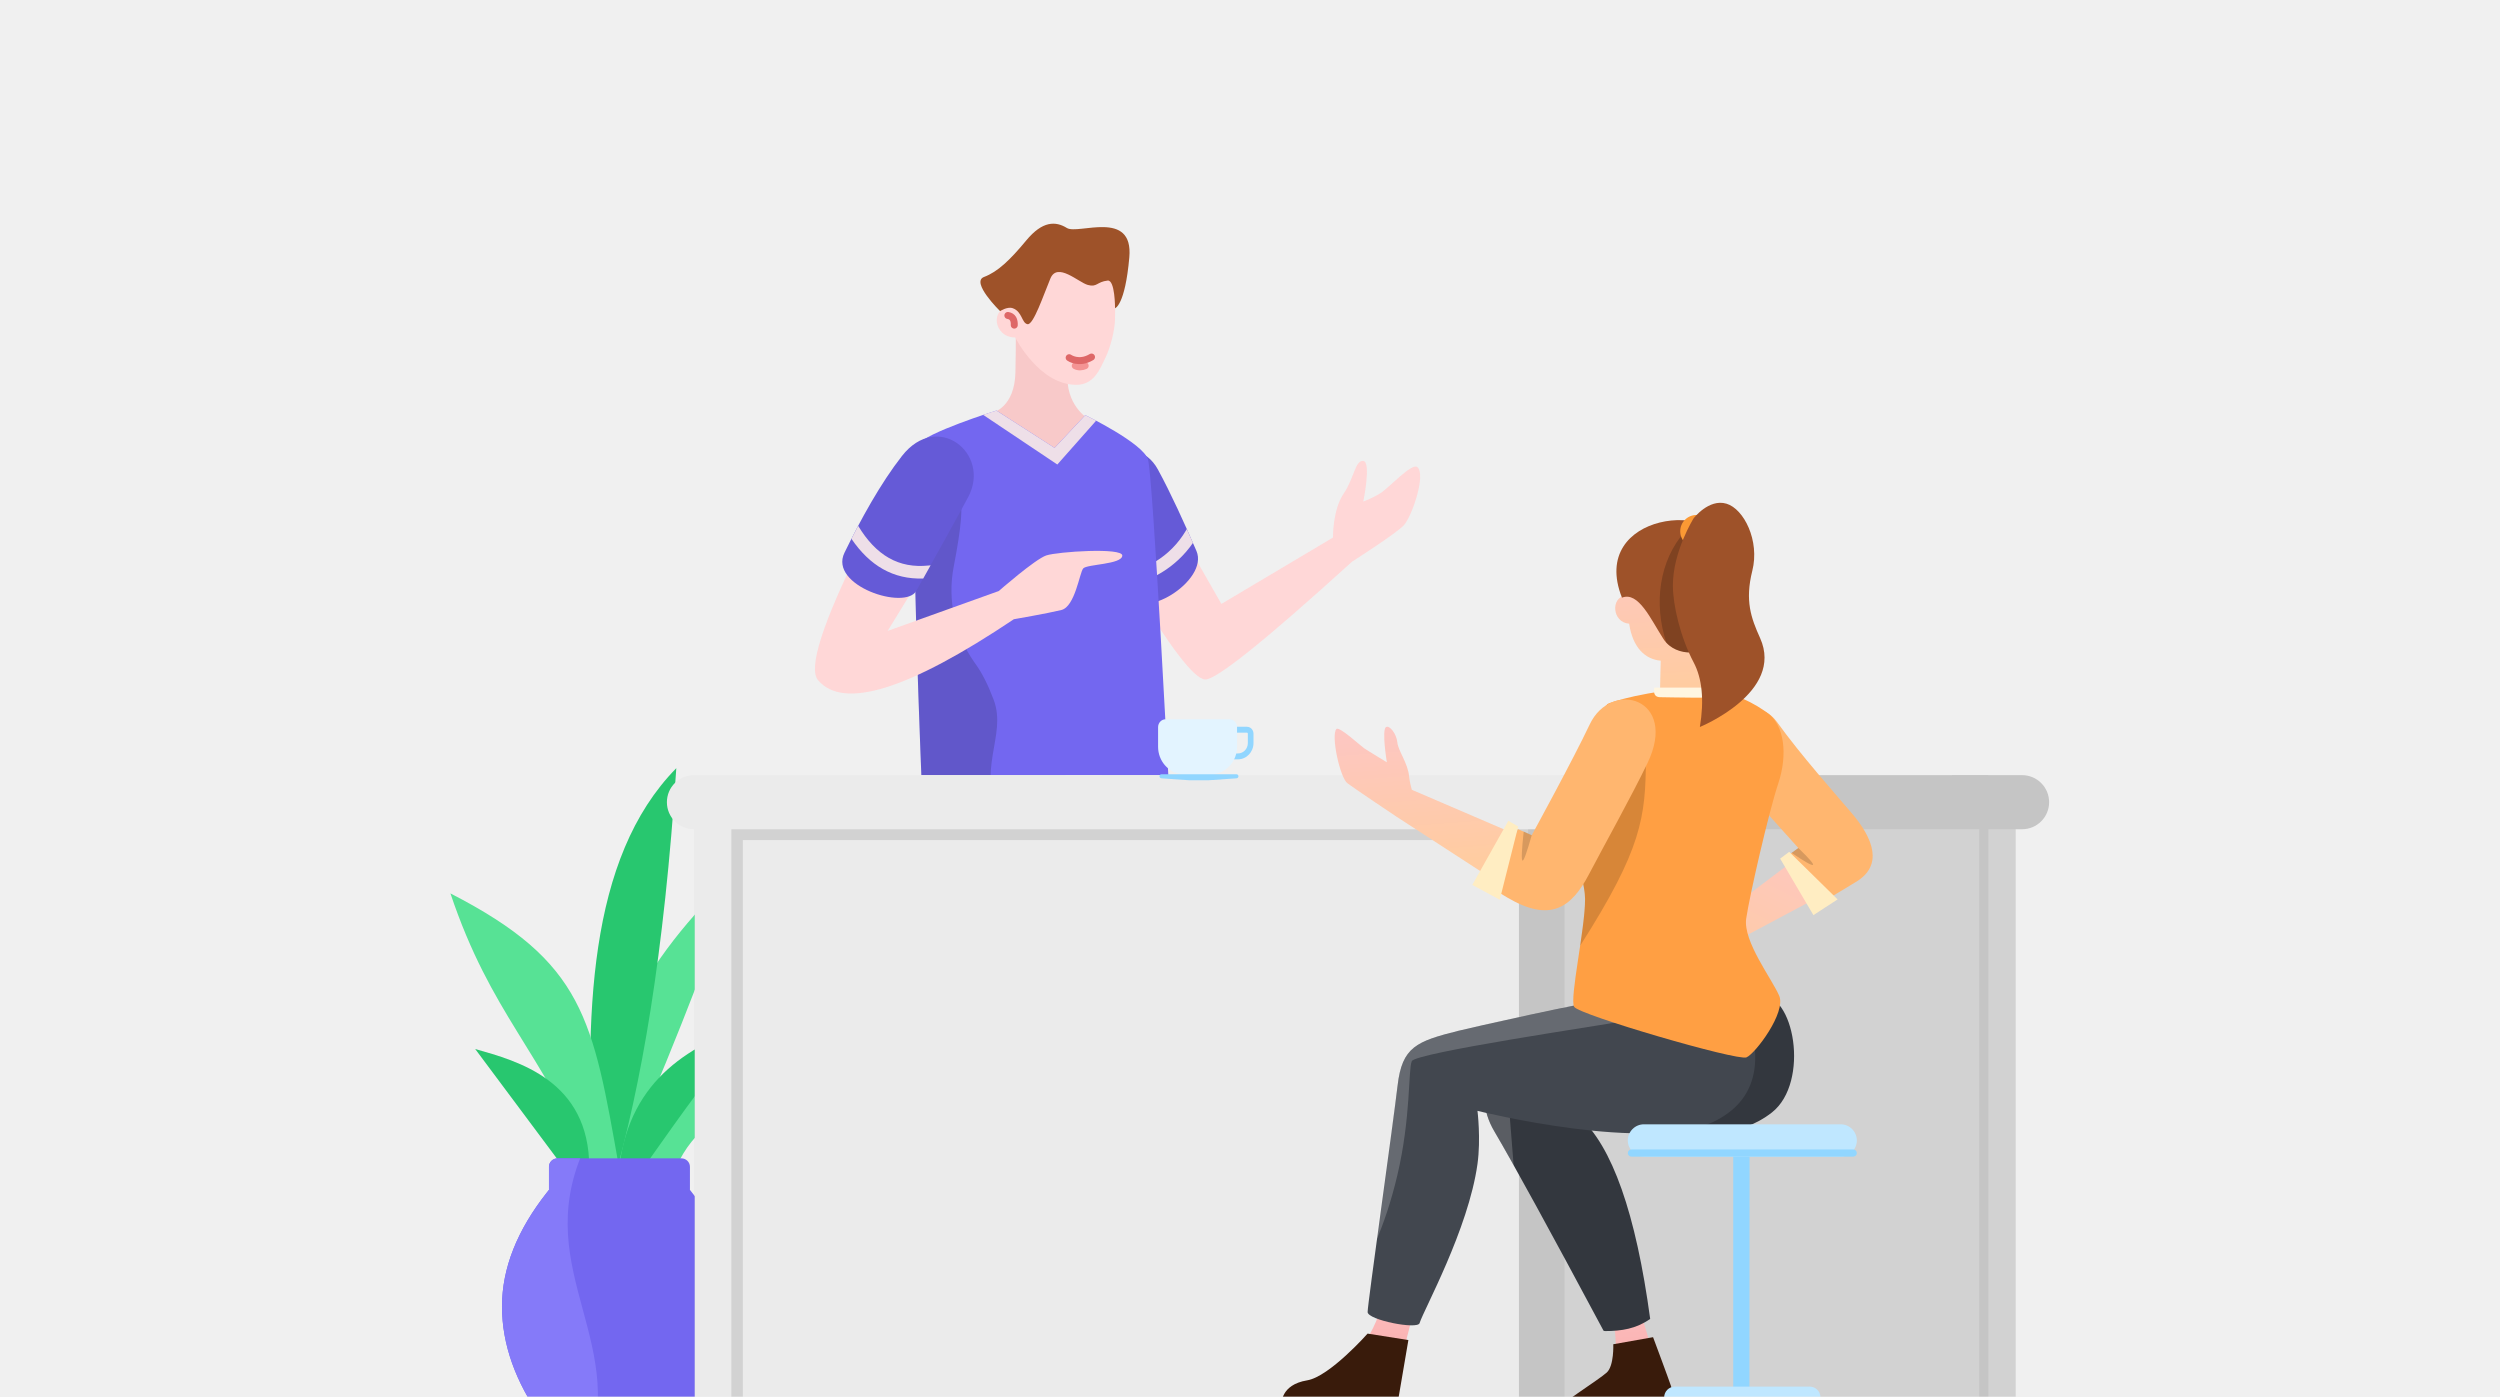
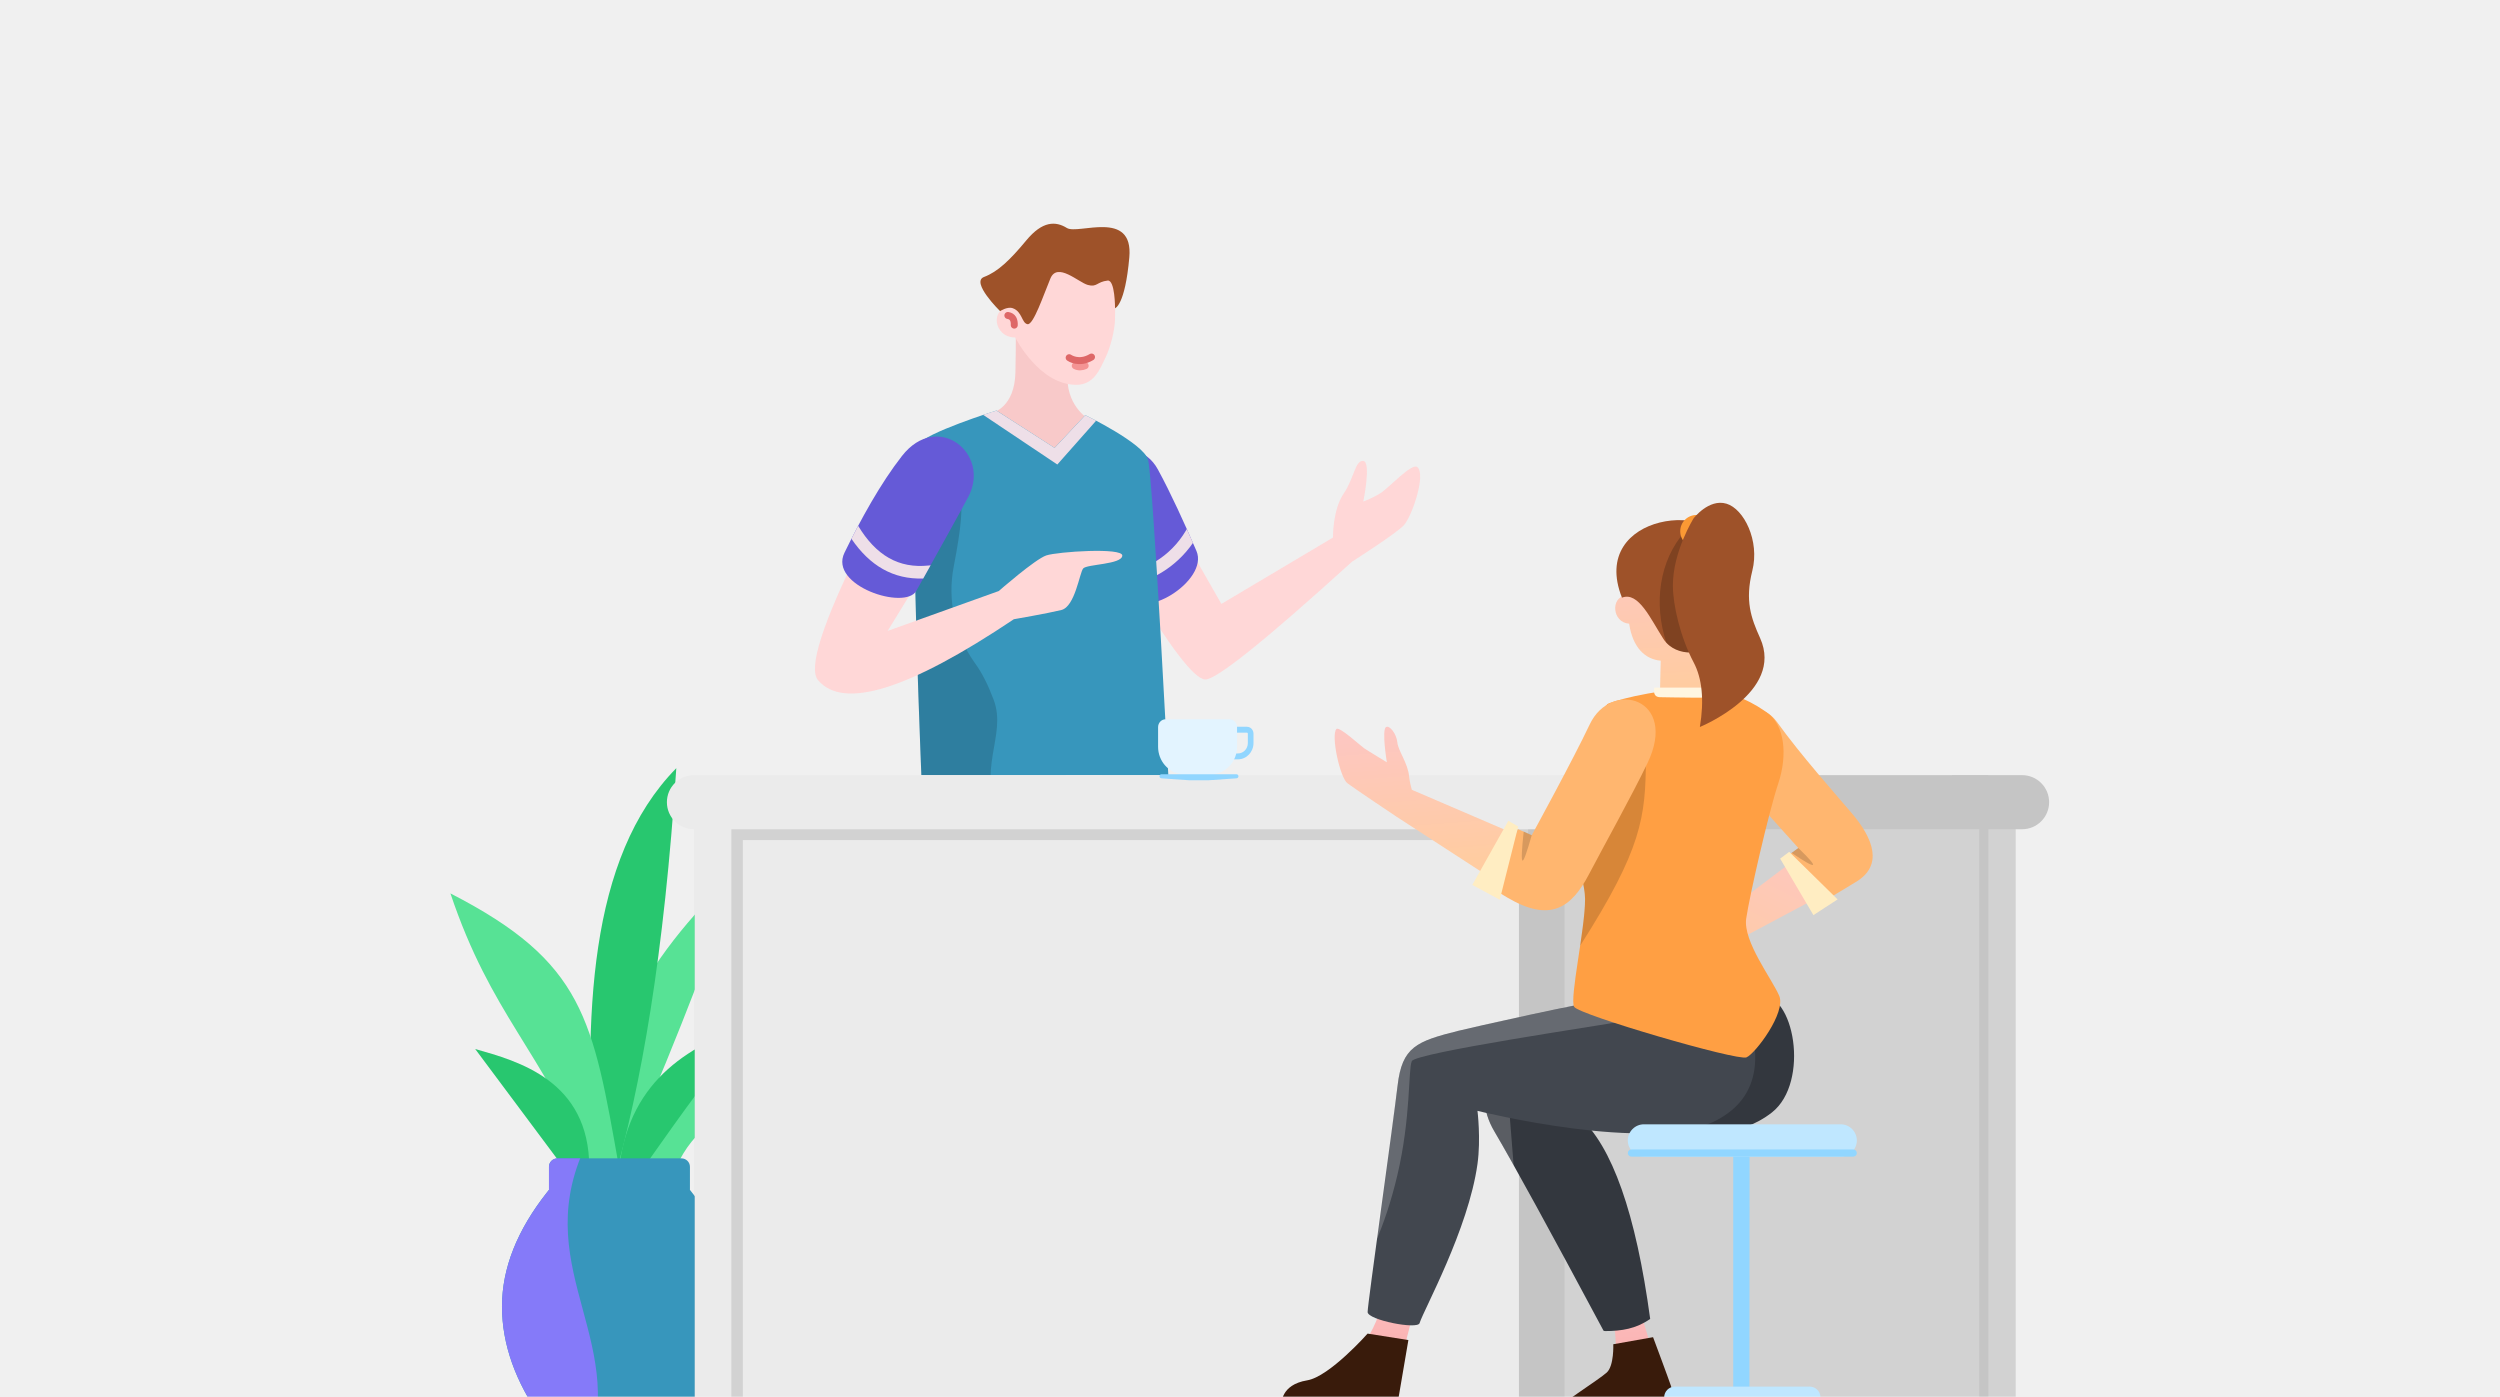
<svg xmlns="http://www.w3.org/2000/svg" xmlns:xlink="http://www.w3.org/1999/xlink" width="358px" height="200px" viewBox="0 0 358 200" version="1.1">
  <defs>
    <path d="M6,0 L352,0 C355.314,-6.08718376e-16 358,2.686 358,6 L358,200 L358,200 L0,200 L0,6 C-4.05812251e-16,2.686 2.686,6.08718376e-16 6,0 Z" id="path-1" />
    <path d="M7.952,0.064 L25.69,0.064 C26.366,0.064 26.914,0.603 26.914,1.268 L26.914,4.578 C31.399,10.144 33.642,15.71 33.642,21.277 C33.642,26.672 31.727,32.066 27.896,37.461 C27.668,37.784 27.293,37.976 26.894,37.976 L6.749,37.976 C6.349,37.976 5.975,37.784 5.746,37.461 C1.915,32.066 0,26.672 0,21.277 C0,15.815 2.159,10.354 6.477,4.893 L6.728,4.578 L6.728,1.268 C6.728,0.603 7.276,0.064 7.952,0.064 Z" id="path-3" />
    <linearGradient x1="37.551%" y1="102.348%" x2="37.551%" y2="13.407%" id="linearGradient-5">
      <stop stop-color="#752E73" offset="0%" />
      <stop stop-color="#222735" offset="100%" />
    </linearGradient>
    <linearGradient x1="49.141%" y1="69.518%" x2="51.897%" y2="4.78%" id="linearGradient-6">
      <stop stop-color="#752E73" offset="0%" />
      <stop stop-color="#222735" offset="100%" />
    </linearGradient>
    <linearGradient x1="46.146%" y1="-28.186%" x2="50%" y2="91.05%" id="linearGradient-7">
      <stop stop-color="#FDC6C6" offset="0%" />
      <stop stop-color="#FFCCA1" offset="100%" />
    </linearGradient>
    <linearGradient x1="46.571%" y1="-28.186%" x2="50%" y2="91.05%" id="linearGradient-8">
      <stop stop-color="#FDC6C6" offset="0%" />
      <stop stop-color="#FAB2B2" offset="100%" />
    </linearGradient>
    <linearGradient x1="45.662%" y1="-28.186%" x2="50%" y2="91.05%" id="linearGradient-9">
      <stop stop-color="#FDC6C6" offset="0%" />
      <stop stop-color="#FAB2B2" offset="100%" />
    </linearGradient>
    <linearGradient x1="44.189%" y1="-28.186%" x2="50%" y2="91.05%" id="linearGradient-10">
      <stop stop-color="#FDC6C6" offset="0%" />
      <stop stop-color="#FFCCA1" offset="100%" />
    </linearGradient>
    <linearGradient x1="42.314%" y1="-8.513%" x2="50%" y2="80.721%" id="linearGradient-11">
      <stop stop-color="#FDC6C6" offset="0%" />
      <stop stop-color="#FFCCA1" offset="100%" />
    </linearGradient>
  </defs>
  <g id="📝-Pages-New" stroke="none" stroke-width="1" fill="none" fill-rule="evenodd">
    <g id="Knowledge-Base" transform="translate(-670, -445)">
      <g id="Illustration" transform="translate(670, 445)">
        <mask id="mask-2" fill="white">
          <use xlink:href="#path-1" />
        </mask>
        <g id="Mask" />
        <g id="Coffe-Break" mask="url(#mask-2)">
          <g transform="translate(64, 32)">
            <g id="Group-79" transform="translate(0.5, 78)">
              <g id="Group-86">
                <path d="M23.979,58.234 C30.346,43.991 36.13,29.363 41.424,14.412 C29.228,25.78 19.744,39.63 21.095,58.234 L23.979,58.234 Z" id="Path-113" fill="#57E295" />
                <path d="M20.586,59.721 C19.079,35.435 19.718,12.88 32.347,0 C30.605,26.665 27.346,45.45 23.219,59.721 L20.586,59.721 Z" id="Rectangle" fill="#28C76F" />
                <path d="M20.007,57.192 C12.951,40.221 5.861,35.356 2.45563569e-14,17.935 C19.181,27.771 20.383,35.893 24.148,57.192 L20.007,57.192 Z" id="Path-112" fill="#57E295" />
                <path d="M16.209,57.192 L3.551,40.221 C9.665,41.944 19.883,44.735 19.883,57.192 L16.209,57.192 Z" id="Path-114" fill="#28C76F" />
                <path d="M28.048,57.192 L32.271,57.192 C34.954,51.651 38.735,47.837 47.884,52.461 C41.887,43.427 29.583,40.694 28.048,57.192 Z" id="Path-116" fill="#57E295" />
                <path d="M24.164,57.192 L27.675,57.192 C34.12,48.078 36.891,44.106 43.56,36.323 C34.774,39.62 25.756,44.106 24.164,57.192 Z" id="Path-117" fill="#28C76F" />
              </g>
              <g id="Group-85" transform="translate(7.384615, 55.8125)">
                <mask id="mask-4" fill="white">
                  <use xlink:href="#path-3" />
                </mask>
-                 <use id="Rectangle" fill="#7367F0" xlink:href="#path-3" />
+                 <use id="Rectangle" fill="#3796bc" xlink:href="#path-3" />
                <path d="M-4.282,-0.978 L11.622,-0.978 C4.008,16.458 19.027,26.784 11.622,44.155 L-4.282,44.155 L-4.282,-0.978 Z" id="Rectangle" fill="#857AF9" mask="url(#mask-4)" />
              </g>
            </g>
            <g id="Men4.4" transform="translate(52.5, 0)">
              <g id="LArm" transform="translate(39.53239, 32.45842)">
                <path d="M34.851,12.517 C34.851,12.517 34.789,8.585 36.36,6.26 C37.931,3.936 37.993,1.467 39.182,1.548 C40.371,1.628 39.193,7.367 39.193,7.367 C39.193,7.367 40.702,6.797 41.785,6.075 C42.869,5.353 46.155,1.794 46.923,2.424 C48.225,3.499 46.128,9.561 44.985,10.773 C43.84,11.985 37.58,15.972 37.58,15.972 C25.106,27.306 18.09,32.93 16.529,32.844 C14.969,32.757 11.469,28.182 6.03,19.117 L14.5,14.377 L18.87,22.02 L34.851,12.517 Z" id="Path" fill="#FFD7D7" />
                <path d="M0.935,10.367 C2.142,13.139 3.819,17 5.459,20.65 C7.31,24.768 17.13,18.686 15.299,14.44 C13.653,10.622 11.607,6.113 9.772,2.758 C6.415,-3.373 -2.972,1.401 0.935,10.367 Z" id="Path" fill="#655AD7" />
                <path d="M13.919,11.298 C14.22,11.969 14.514,12.635 14.799,13.286 C12.351,16.831 8.664,18.914 4.941,19.493 L4.179,17.779 L4.179,17.779 C7.749,17.375 11.548,15.338 13.795,11.513 L13.919,11.298 Z" id="Path" fill="#EEDFE8" />
              </g>
              <g id="Head" transform="translate(23.19555, 0)">
                <path d="M2.51,27.061 C2.51,27.061 5.606,26.341 5.713,21.317 C5.821,16.293 5.745,14.579 5.745,14.579 L13.084,14.457 C13.084,14.457 13.158,20.056 13.159,22.081 C13.162,26.49 16.468,28.196 16.468,28.196 C16.468,28.196 16.193,32.501 10.015,32.845 C5.191,33.115 2.51,27.061 2.51,27.061 Z" id="Path" fill="#F8C9C9" />
                <g id="Head1" transform="translate(0.3051, 0)">
                  <path d="M4.766,12.039 C1.725,11.923 2.221,16.333 5.381,16.327 C5.381,16.327 8.776,23.09 14.107,23.107 C16.675,23.116 17.514,20.85 18.284,19.26 C19.054,17.669 19.619,15.29 19.666,13.833 C19.716,12.28 19.722,7.177 19.722,7.177 L11.847,3.567 L4.648,7.171 L4.766,12.039 Z" id="Path" fill="#FFD7D7" />
                  <path d="M13.974,20.446 C14.454,20.645 14.987,20.527 15.385,20.297" id="Path" stroke="#F49494" stroke-linecap="round" transform="translate(14.67981, 20.42227) rotate(6) translate(-14.67981, -20.42227) " />
                  <path d="M0.912,7.661 C2.867,6.926 4.621,5.252 6.956,2.433 C9.29,-0.385 11.171,-0.348 12.78,0.649 C14.389,1.646 22.331,-2.081 21.718,4.851 C21.104,11.789 19.672,12.135 19.672,12.135 C19.672,12.135 19.686,8.054 18.616,8.177 C17.039,8.358 17.109,9.172 15.774,8.804 C14.439,8.436 11.416,5.487 10.42,7.871 C9.425,10.254 7.984,14.567 7.142,14.423 C6.3,14.274 6.394,12.615 5.024,12.135 C4.25,11.864 3.212,12.553 3.212,12.553 C3.212,12.553 -1.044,8.392 0.912,7.661 Z" id="Path" fill="#9E5229" />
                  <path d="M13.166,18.804 C13.166,18.804 14.24,20.132 16.281,19.541" id="Path" stroke="#DE6767" stroke-linecap="round" transform="translate(14.72367, 19.24829) rotate(-15) translate(-14.72367, -19.24829) " />
                  <path d="M5.072,14.632 C5.262,13.95 5.176,13.354 4.492,13.08" id="Path-8" stroke="#DE6767" stroke-linecap="round" transform="translate(4.82592, 13.85597) rotate(-13) translate(-4.82592, -13.85597) " />
                </g>
              </g>
              <g id="LLeg" transform="translate(27.37547, 68.80551)">
                <path d="M0,0 C0,0 5.19,56.278 5.351,60.191 C5.513,64.103 3.685,70.854 3.72,78.172 C3.756,85.49 3.745,102.601 4.388,109.221 C4.803,113.501 15.14,113.033 15.837,109.46 C16.972,103.636 20.649,64.913 20.7,57.924 C20.752,50.935 21.193,0.673 21.193,0.673 L0,0 Z" id="Path" fill="url(#linearGradient-5)" />
                <path d="M8.253,61.942 L8.265,62.082 C8.438,64.467 6.933,72.317 3.751,85.63 L3.72,78.172 L3.72,78.172 C3.685,70.985 5.448,64.344 5.358,60.403 L5.351,60.191 C5.297,58.872 4.672,51.607 3.866,42.552 L4.242,43.878 C6.449,51.733 7.786,57.755 8.253,61.942 Z" id="Path" fill-opacity="0.192" fill="#FFFFFF" />
                <ellipse id="Oval" fill-opacity="0.192" fill="#FFFFFF" transform="translate(17.34076, 60.86724) rotate(3) translate(-17.34076, -60.86724) " cx="17.341" cy="60.867" rx="2.549" ry="4.328" />
              </g>
              <g id="RLeg" transform="translate(7.802445, 68.52333)">
                <path d="M10.037,0.739 C10.037,0.739 6.427,39.354 6.476,46.749 C6.525,54.144 7.587,57.391 6.075,62.696 C4.564,68.001 3.182,103.97 3.274,108.797 C3.365,113.548 14.102,113.271 14.453,110.012 C15.125,103.778 21.595,66.25 22.372,59.968 C23.148,53.686 32.747,0.206 32.747,0.206 L10.037,0.739 Z" id="Path" fill="url(#linearGradient-6)" />
                <path d="M13.057,26.948 L12.375,29.399 C10.378,36.632 8.535,44.281 9.018,55.208 L9.041,55.707 C9.16,58.074 7.644,71.811 4.492,96.918 L4.192,98.682 C3.883,100.482 3.608,102.018 3.367,103.289 L3.435,101.066 C3.837,88.792 4.918,66.758 6.075,62.696 C7.587,57.391 6.525,54.144 6.476,46.749 C6.441,41.573 8.2,21.098 9.259,9.28 L10.037,0.739 L14.756,0.629 L14.768,1.944 C14.851,14.085 14.281,22.42 13.057,26.948 L13.057,26.948 Z" id="Path" fill-opacity="0.192" fill="#FFFFFF" />
                <ellipse id="Oval" fill-opacity="0.192" fill="#FFFFFF" transform="translate(18.20958, 60.51244) rotate(5) translate(-18.20958, -60.51244) " cx="18.21" cy="60.512" rx="2.913" ry="4.689" />
              </g>
              <g id="Body" transform="translate(14.0444, 26.79107)">
-                 <path d="M24.867,0.656 C24.867,0.656 33.142,4.662 33.85,7.012 C34.559,9.361 36.932,55.454 36.932,55.454 C25.256,60.793 13.47,61.259 1.561,56.369 C1.561,56.369 -0.547,7.123 0.819,4.948 C1.923,3.186 12.145,0 12.145,0 L20.468,5.345 L24.867,0.656 Z" id="Path" fill="#7367F0" />
+                 <path d="M24.867,0.656 C24.867,0.656 33.142,4.662 33.85,7.012 C34.559,9.361 36.932,55.454 36.932,55.454 C25.256,60.793 13.47,61.259 1.561,56.369 C1.561,56.369 -0.547,7.123 0.819,4.948 C1.923,3.186 12.145,0 12.145,0 L20.468,5.345 L24.867,0.656 Z" id="Path" fill="#3796bc" />
                <path d="M6.863,12.489 C7.399,13.435 7.123,16.711 6.033,22.319 C5.105,27.097 6.166,32.039 8.968,36.026 L9.125,36.246 C10.073,37.553 10.946,39.272 11.745,41.406 C13.723,46.685 9.103,51.078 12.743,59.405 C9.028,58.912 5.3,57.904 1.561,56.369 L1.338,50.873 C0.944,40.74 0.181,19.275 0.396,9.682 L0.88,9.772 C4.205,10.414 6.199,11.319 6.863,12.489 Z" id="Path" fill-opacity="0.16" fill="#000000" />
                <path d="M12.145,0 L20.468,5.345 L24.867,0.656 L25.496,0.97 C25.747,1.098 26.063,1.261 26.423,1.451 L20.865,7.728 L10.237,0.613 L11.034,0.35 C11.713,0.129 12.145,0 12.145,0 Z" id="Path" fill="#EEDFE8" />
              </g>
              <g id="RArm" transform="translate(0, 30.39757)">
                <path d="M26.528,22.236 C26.528,22.236 31.739,17.668 33.335,17.138 C34.93,16.608 44.273,15.971 44.214,17.169 C44.147,18.452 39.129,18.379 38.609,19.01 C38.089,19.641 37.45,24.472 35.485,24.956 C33.523,25.441 28.683,26.276 28.683,26.276 C13.598,36.383 4.25,39.291 0.641,34.997 C-0.799,33.285 1.296,26.772 6.924,15.456 L18.268,15.456 L10.613,27.949 L26.528,22.236 Z" id="Path" fill="#FFD7D7" />
                <path d="M12.665,2.894 C9.631,6.768 6.759,11.971 4.426,16.76 C2.138,21.458 13.117,25.054 14.716,22.211 C17.367,17.495 21.535,9.961 22.184,8.71 C25.391,2.53 17.751,-3.601 12.665,2.894 Z" id="Path" fill="#655AD7" />
                <path d="M16.517,18.58 L16.764,18.551 L15.706,20.445 L15.706,20.445 C11.435,20.594 8.059,18.627 5.423,14.755 C5.737,14.138 6.058,13.518 6.387,12.898 C8.945,17.131 12.188,19.045 16.517,18.58 L16.517,18.58 Z" id="Path" fill="#EEDFE8" />
              </g>
            </g>
            <g id="Group-26" transform="translate(31, 79)">
              <g id="Group-25" transform="translate(4.5, 0)">
                <polygon id="Rectangle" fill="#91D6FF" points="53.09 2.583 61.811 2.583 61.811 78.571 53.09 78.571" />
                <polygon id="Rectangle" fill="#E3F4FF" points="53.09 -2.427296e-13 58.323 -2.427296e-13 58.323 78.571 53.09 78.571" />
                <polygon id="Rectangle" fill="#D2D2D2" points="2.39646776e-14 2.583 43.171 2.583 43.171 17.176 8.721 17.176 8.721 102.656 0 102.656" />
                <polygon id="Rectangle" fill="#EBEBEB" points="9.80718986e-14 2.583 5.233 2.583 5.233 102.656 8.81955466e-14 102.656" />
              </g>
              <g id="Group-25" transform="translate(0.5, 0)">
                <polygon id="Rectangle" fill="#D2D2D2" points="184.451 2.583 193.148 2.583 193.148 102.656 184.451 102.656" />
                <polygon id="Rectangle" fill="#C5C5C5" points="184.02 -2.427296e-13 189.238 -2.427296e-13 189.238 102.656 184.02 102.656" />
                <polygon id="Rectangle" fill="#D2D2D2" points="123.317 2.583 187.933 2.583 187.933 102.318 132.014 102.656 123.317 102.656" />
                <polygon id="Rectangle" fill="#EBEBEB" points="10.871 -1.91433929e-13 124.622 -2.75266377e-13 124.622 102.783 10.871 102.783" />
                <polygon id="Rectangle" fill="#C5C5C5" points="122.013 2.583 127.231 2.583 127.231 102.783 122.013 102.783" />
                <polygon id="Rectangle" fill="#C5C5C5" points="123.317 2.583 128.535 2.583 128.535 102.656 123.317 102.656" />
                <path d="M128.951,0 L194.06,0 C196.2,6.21655142e-15 197.934,1.734 197.934,3.874 C197.934,6.014 196.2,7.748 194.06,7.748 L128.951,7.748 C126.812,7.748 125.077,6.014 125.077,3.874 C125.077,1.734 126.812,3.93032193e-16 128.951,0 Z" id="Rectangle" fill="#C5C5C5" />
                <polygon id="Rectangle" fill="#D2D2D2" points="9.566 1.55 123.317 1.55 123.317 9.298 9.566 9.298" />
                <path d="M3.874,0 L129.009,0 C131.149,1.32702242e-14 132.883,1.734 132.883,3.874 C132.883,6.014 131.149,7.748 129.009,7.748 L3.874,7.748 C1.734,7.748 2.62021462e-16,6.014 0,3.874 C-2.62021462e-16,1.734 1.734,-5.10570166e-17 3.874,0 Z" id="Rectangle" fill="#EBEBEB" />
              </g>
            </g>
            <g id="Cup" transform="translate(108.5, 75.5) scale(-1, 1) translate(-108.5, -75.5) translate(101.5, 71)">
              <path d="M3.637,1.073 L0.942,1.073 C0.422,1.073 0,1.514 0,2.057 L0,3.406 C0,4.694 1,5.739 2.233,5.739 L3.637,5.739 C3.86,5.739 4.041,5.55 4.041,5.317 C4.041,5.084 3.86,4.895 3.637,4.895 L2.233,4.895 C1.446,4.895 0.808,4.228 0.808,3.406 L0.808,2.057 C0.808,1.98 0.868,1.917 0.942,1.917 L3.637,1.917 C3.86,1.917 4.041,1.728 4.041,1.495 C4.041,1.262 3.86,1.073 3.637,1.073 Z" id="Path" fill="#91D6FF" />
              <path d="M12.585,0 C13.18,0 13.662,0.504 13.662,1.125 L13.662,3.938 C13.662,5.962 12.199,7.63 10.317,7.85 L10.316,8.438 L5.602,8.438 L5.602,7.838 C3.767,7.572 2.354,5.927 2.354,3.938 L2.354,1.125 C2.354,0.504 2.837,0 3.431,0 L12.585,0 Z" id="Path" fill="#E3F4FF" />
              <path d="M2.435,7.875 L13.18,7.875 C13.336,7.875 13.462,8.001 13.462,8.156 C13.462,8.315 13.339,8.446 13.181,8.457 L9.237,8.731 L9.237,8.731 L6.41,8.731 L2.434,8.457 C2.276,8.446 2.154,8.315 2.154,8.156 C2.154,8.001 2.28,7.875 2.435,7.875 Z" id="Rectangle" fill="#91D6FF" />
            </g>
            <g id="Wom3.8" transform="translate(118.5, 40)">
              <g id="RArm" transform="translate(54.04724, 29.00508)">
                <path d="M10.009,31.176 C10.009,31.176 4.468,36.149 4.85,36.691 C5.233,37.237 8.08,35.784 8.08,35.784 C8.08,35.784 4.75,41.974 5.521,42.398 C6.292,42.823 10.067,41.699 11.176,40.402 C12.286,39.105 13.805,33.282 13.805,33.282 L20.99,22.247 L15.134,19.669 L10.009,31.176 Z" id="Path" fill="url(#linearGradient-7)" transform="translate(12.91097, 31.07939) rotate(28.86647) translate(-12.91097, -31.07939) " />
                <path d="M10.257,8.268 C12.687,11.267 20.972,20.429 20.972,20.429 C20.972,20.429 20.427,20.835 19.336,21.647 L24.655,28.051 C26.919,26.674 28.428,25.761 29.181,25.314 C33.214,22.917 31.671,19.048 28.687,15.518 C26.396,12.806 21.414,7.25 17.908,2.373 C14.421,-2.48 5.542,2.448 10.257,8.268 Z" id="Path" fill="#FFB66F" />
                <path d="M20.972,20.429 C22.527,21.927 23.223,22.735 23.062,22.851 C22.9,22.967 21.882,22.39 20.009,21.12 L20.972,20.429 Z" id="Path-15" fill-opacity="0.16" fill="#000000" />
                <polygon id="Path-76" fill="#FFEDC2" points="19.666 20.977 26.598 27.789 23.132 30.041 18.37 21.949" />
              </g>
              <g id="LLeg" transform="translate(52.23785, 101.9409) scale(-1, 1) translate(-52.23785, -101.9409) translate(29.73785, 70.4409)">
                <path d="M24.653,41.222 L28.375,53.311 L22.119,53.594 C22.119,53.594 23.001,49.459 21.742,45.583 C20.732,42.471 19.908,40.918 19.908,40.918 L24.653,41.222 Z" id="Path" fill="url(#linearGradient-8)" transform="translate(24.14153, 47.25597) scale(-1, 1) translate(-24.14153, -47.25597) " />
                <path d="M26.571,50.085 C26.571,50.085 26.226,53.146 27.221,54.191 C28.217,55.235 33.607,59.211 34.029,59.966 C34.451,60.72 33.696,61.553 33.696,61.553 C33.696,61.553 27.874,62.061 25.255,60.466 C23.365,59.314 22.022,58.387 22.022,58.387 L21.311,59.905 L18.198,59.229 C18.198,59.229 17.402,56.687 17.905,55.485 C18.407,54.282 20.958,48.681 20.958,48.681 C20.958,48.681 22.829,49.149 26.571,50.085 Z" id="Path" fill="#391B0B" transform="translate(25.94766, 55.1555) rotate(-4) translate(-25.94766, -55.1555) " />
                <path d="M5.425,0.016 C10.131,0.479 33.311,6.045 38.084,7.034 C42.856,8.022 46.891,13.371 43.252,19.564 C40.527,24.198 35.312,33.717 27.609,48.121 C27.537,48.138 27.468,48.169 27.395,48.169 C25.045,48.169 22.949,47.845 20.932,46.427 C22.976,31.324 26.377,21.668 31.136,17.459 C31.136,17.459 12.703,24.142 3.484,16.851 C-1.954,12.55 0.239,-0.494 5.425,0.016 Z" id="Path" fill="#33373E" />
                <path d="M43.252,19.564 C42.513,20.821 41.563,22.495 40.487,24.422 L41.723,8.776 C44.5,11.041 45.886,15.081 43.252,19.564 Z" id="Combined-Shape" fill-opacity="0.192" fill="#FFFFFF" />
              </g>
              <g id="RLeg" transform="translate(34.54793, 100.3871) scale(-1, 1) translate(-34.54793, -100.3871) translate(0.047934, 68.88706)">
                <path d="M53.429,41.881 C53.429,41.881 51.356,51.101 48.658,52.088 C47.619,52.468 55.068,53.553 55.068,53.553 L57.327,44.707 L53.429,41.881 Z" id="Path" fill="url(#linearGradient-9)" transform="translate(52.94289, 47.71694) scale(-1, 1) translate(-52.94289, -47.71694) " />
                <path d="M50.697,49.644 L50.834,61.353 L54.286,61.355 L54.316,58.47 C54.316,58.47 55.405,61.16 57.069,61.315 C58.738,61.47 67.196,61.535 67.196,61.535 C67.196,61.535 67.814,58.833 64.113,57.608 C61.034,56.589 56.609,49.643 56.609,49.643 L50.697,49.644 Z" id="Path" fill="#391B0B" transform="translate(58.96594, 55.58881) rotate(-9) translate(-58.96594, -55.58881) " />
                <path d="M3.051,0.091 C-1.524,9.765 -0.597,16.263 5.832,19.585 C15.158,24.403 39.972,18.186 39.972,18.186 C39.972,18.186 39.473,22.208 39.972,25.795 C41.275,35.163 47.682,46.689 48.265,48.588 C48.559,49.545 55.705,48.131 55.705,46.997 C55.705,45.862 52.059,20.041 51.41,14.541 C50.764,9.041 48.726,8.242 42.773,6.739 C41.406,6.393 23.68,2.369 22.199,2.486 C13.712,3.158 7.329,2.36 3.051,0.091 Z" id="Path" fill="#42474F" />
                <path d="M22.199,2.486 C23.68,2.369 41.406,6.393 42.773,6.739 L43.75,6.989 C48.828,8.315 50.71,9.305 51.364,14.173 L51.54,15.571 C52.076,19.65 53.524,29.241 54.67,37.226 C53.377,34.291 52.307,31.035 51.46,27.457 C49.486,19.118 49.908,12.27 49.378,11.071 C48.847,9.872 22.919,6.044 18.463,5.254 C16.524,4.91 15.43,4.057 15.181,2.695 C17.335,2.756 19.674,2.686 22.199,2.486 Z" id="Path" fill-opacity="0.192" fill="#FFFFFF" />
              </g>
              <g id="Head" transform="translate(48.72965, 1.744522)">
                <path d="M1.48,11.573 C-0.558,11.796 -0.413,15.383 2.067,15.57 C2.574,19.027 4.382,20.675 6.586,20.865 L6.463,26.095 L16.213,26.089 C16.213,26.089 13.467,22.395 13.604,17.337 C13.741,12.279 13.512,7.528 13.512,7.528 L0.885,7.755 L1.48,11.573 Z" id="Path" fill="url(#linearGradient-10)" />
                <path d="M16.433,11.841 C14.06,10.902 12.307,14.947 10.491,17.759 C8.675,20.571 3.971,20.093 3.323,17.759 C0.868,12.647 -1.247,5.697 1.617,5.126 C2.02,-2.262 21.334,-0.518 16.433,11.841 Z" id="Path" fill="#9E5229" transform="translate(8.734338, 10.21501) scale(-1, 1) translate(-8.734338, -10.21501) " />
                <path d="M14.432,2.329 C15.26,3.033 15.788,3.967 15.852,5.126 C18.716,5.697 16.601,12.647 14.146,17.759 C13.543,19.93 9.433,20.495 7.4,18.302 C5.546,12.74 6.338,6.521 10.087,2.331 L10.087,2.331 Z" id="Combined-Shape" fill-opacity="0.199" fill="#000000" />
                <ellipse id="Oval" fill="#FB9934" cx="11.706" cy="2.331" rx="2.328" ry="2.331" />
              </g>
              <g id="Body" transform="translate(41.63287, 26.17953)">
                <path d="M25.254,2.673 C27.429,5.872 31.054,16.731 31.26,19.174 C31.492,21.992 28.475,26.481 28.425,30.56 C28.381,34.64 30.675,44.852 29.986,45.999 C29.302,47.147 6.588,53.781 5.309,53.236 C4.029,52.69 -0.388,46.811 0.621,44.422 C1.636,42.032 5.829,36.612 5.349,33.357 C4.875,30.101 2.12,18.085 0.752,13.995 C-0.61,9.905 -0.156,5.611 2.387,3.852 C3.645,2.981 7.002,0.507 12.98,0.518 C18.959,0.53 25.086,2.425 25.254,2.673 Z" id="Path" fill="#FF9F43" transform="translate(15.63632, 26.89262) scale(-1, 1) translate(-15.63632, -26.89262) " />
                <path d="M1.142,16.551 L11.565,9.041 L11.562,10.414 C11.524,18.883 10.992,23.37 2.145,37.251 L2.35,35.837 C2.638,33.783 2.862,31.86 2.848,30.56 C2.816,27.986 1.604,25.25 0.771,22.872 L1.142,16.551 Z" id="Path" fill-opacity="0.16" fill="#000000" />
                <path d="M12.769,0.284 C12.601,1.201 12.884,1.66 13.618,1.66 C14.72,1.66 22.107,1.904 23.108,1.469 C23.775,1.179 24.008,0.784 23.808,0.284 L12.769,0.284 Z" id="Path-68" fill="#FFF6E1" />
              </g>
              <g id="LArm" transform="translate(8.527888, 27.96918)">
                <path d="M9.009,17.018 C9.009,17.018 2.984,12.995 1.919,12.187 C0.858,11.382 -0.475,5.28 0.351,4.424 C0.75,4.01 3.764,6.797 4.302,7.17 C4.836,7.54 7.57,9.187 7.57,9.187 C7.57,9.187 6.796,4.517 7.462,4.14 C7.955,3.866 8.94,5.068 9.072,6.338 C9.204,7.609 10.574,9.266 10.751,11.194 C10.831,12.036 11.142,13.127 11.142,13.127 L27.861,20.311 L26.112,28.122 L9.009,17.018 Z" id="Path" fill="url(#linearGradient-11)" />
                <path d="M44.895,9.302 C42.586,14.101 38.665,21.117 36.511,25.231 C33.962,30.098 30.925,32.161 24.799,28.549 C24.321,28.267 23.566,27.812 22.532,27.184 L26.324,18.759 C27.651,19.346 28.315,19.639 28.315,19.639 C28.315,19.639 34.181,8.921 36.617,3.775 C39.716,-2.766 49.364,0.016 44.895,9.302 Z" id="Path" fill="#FFB66F" />
                <path d="M28.315,19.639 C27.6,22.159 27.158,23.368 26.989,23.269 C26.82,23.169 26.879,21.779 27.167,19.098 L28.315,19.639 Z" id="Path" fill-opacity="0.16" fill="#000000" />
                <polygon id="Path-75" fill="#FFEDC2" points="26.378 18.387 23.736 28.875 19.806 26.749 24.963 17.57" />
              </g>
              <path d="M67.21,2.22 C67.21,2.22 65.032,-0.621 62.517,0.125 C60.002,0.87 57.726,5.439 58.807,9.733 C59.882,14.028 58.995,16.478 57.691,19.373 C54.188,27.159 66.316,32.103 66.316,32.103 C65.685,28.257 65.983,25.172 67.21,22.85 C69.105,19.262 70.182,14.66 70.182,11.845 C70.182,6.948 67.21,2.22 67.21,2.22 Z" id="Path" fill="#9E5229" transform="translate(63.619, 16.05167) scale(-1, 1) translate(-63.619, -16.05167) " />
            </g>
            <g id="Cafe-Table" transform="translate(166.5, 129)">
              <polygon id="Path" fill="#91D6FF" points="17.699 1.801 17.699 52.702 20.007 52.658 20.041 2.774" />
              <path d="M4.918,0 L33.082,0 C34.361,2.82248679e-15 35.397,1.037 35.397,2.316 C35.397,3.594 34.361,4.631 33.082,4.631 L4.918,4.631 C3.639,4.631 2.603,3.594 2.603,2.316 C2.603,1.037 3.639,2.34918014e-16 4.918,0 Z" id="Rectangle" fill="#BFE7FF" />
              <path d="M3.117,3.602 L34.883,3.602 C35.167,3.602 35.397,3.832 35.397,4.117 C35.397,4.401 35.167,4.631 34.883,4.631 L3.117,4.631 C2.833,4.631 2.603,4.401 2.603,4.117 C2.603,3.832 2.833,3.602 3.117,3.602 Z" id="Rectangle" fill="#91D6FF" />
              <path d="M9.352,37.563 L28.648,37.563 C29.501,37.563 30.192,38.254 30.192,39.107 C30.192,39.959 29.501,40.65 28.648,40.65 L9.352,40.65 C8.499,40.65 7.808,39.959 7.808,39.107 C7.808,38.254 8.499,37.563 9.352,37.563 Z" id="Rectangle" fill="#BFE7FF" />
            </g>
          </g>
        </g>
      </g>
    </g>
  </g>
</svg>
